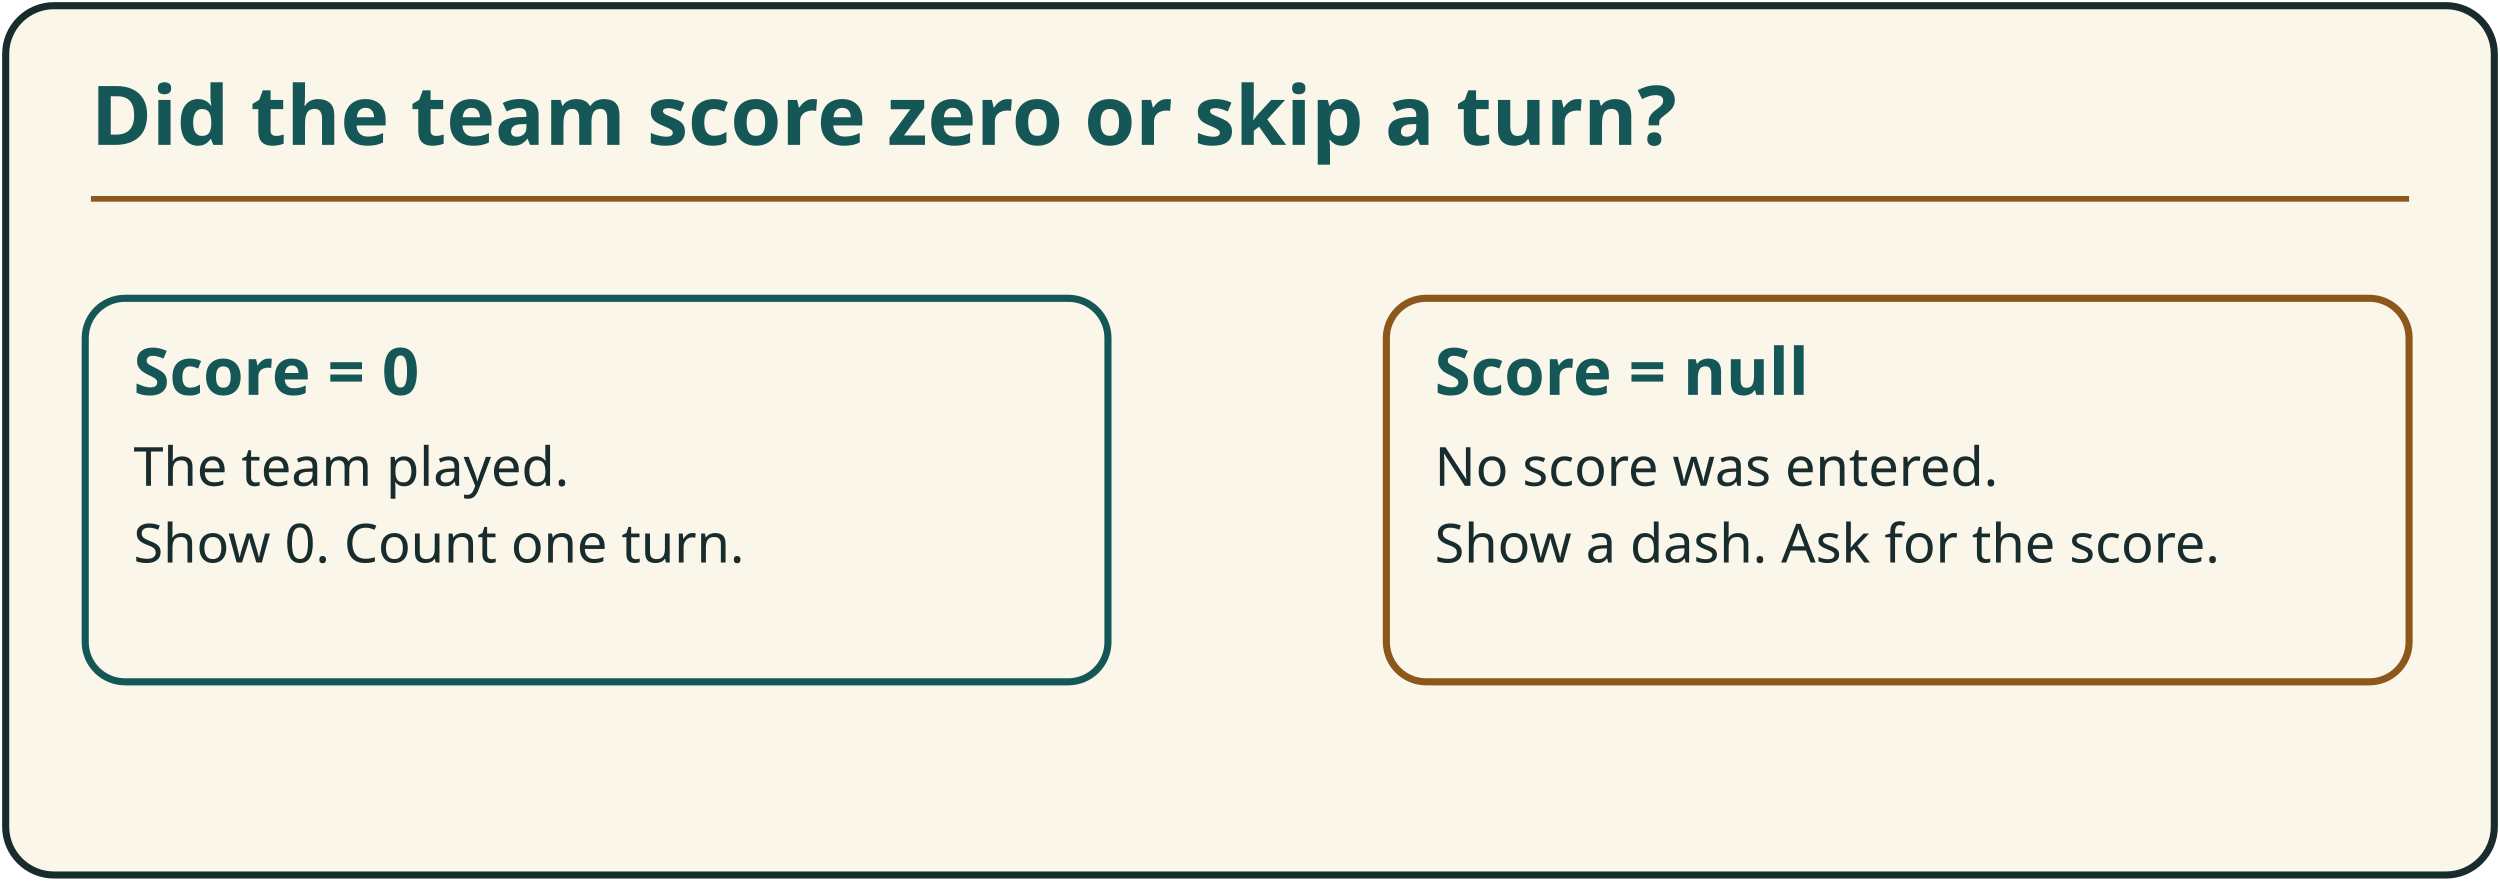
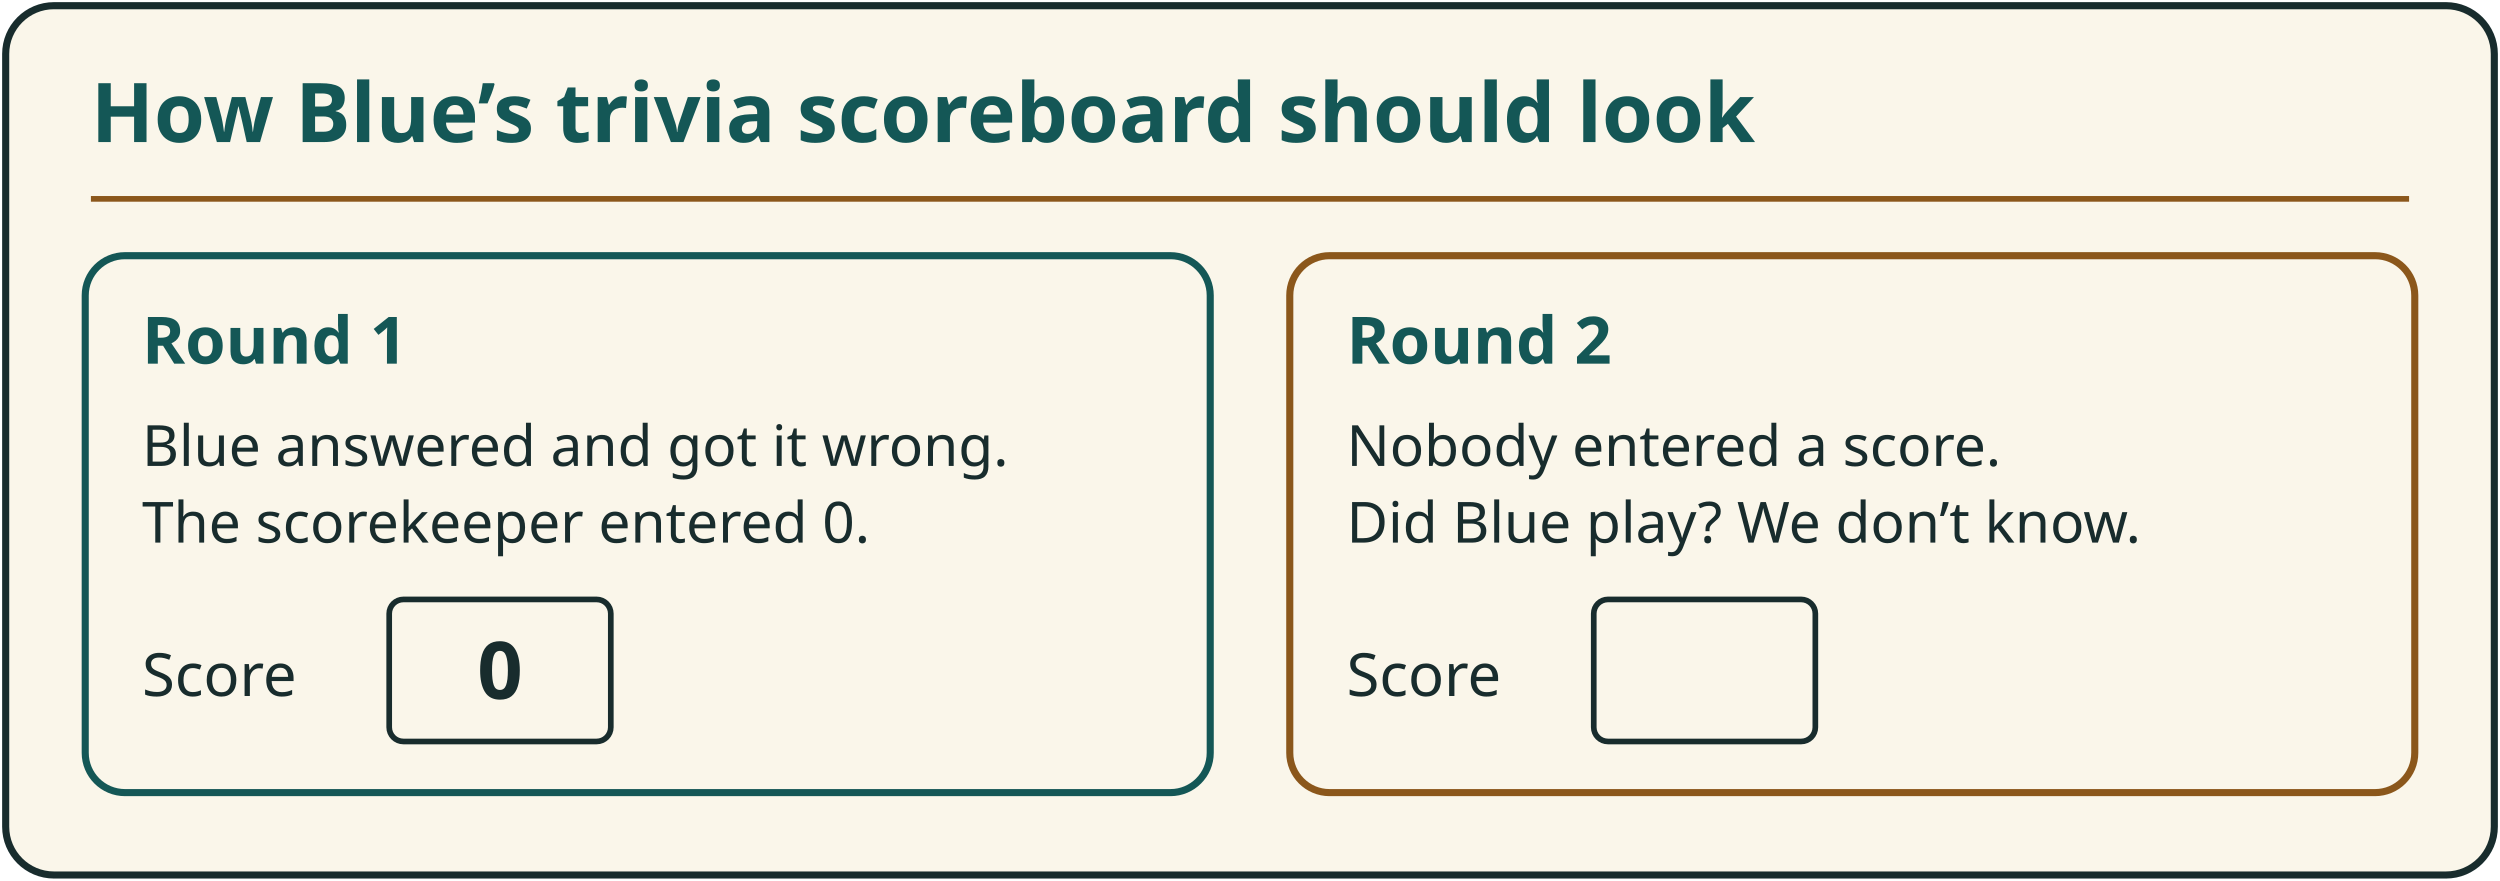
<svg xmlns="http://www.w3.org/2000/svg" viewBox="0 0 880 310" role="img" aria-labelledby="title description">
-   <defs>
-     <marker id="arrow" markerWidth="7" markerHeight="7" refX="6" refY="3.5" orient="auto">
-       <path d="M0 0 L7 3.5 L0 7 Z" fill="#182c2d" />
-     </marker>
-   </defs>
  <rect x="2" y="2" width="876" height="306" rx="17" fill="#faf6ea" stroke="#182c2d" stroke-width="2.5" />
-   <text x="32" y="51" fill="#145756" text-anchor="start" font-family="Verdana, sans-serif" font-size="29" font-weight="700">Did the team score zero or skip a turn?</text>
+   <text x="32" y="50" fill="#145756" font-family="Verdana, sans-serif" font-size="29" font-weight="700">How Blue’s trivia scoreboard should look</text>
  <path d="M32 70H848" stroke="#8b571b" stroke-width="2" />
-   <rect x="30" y="105" width="360" height="135" rx="14" fill="#faf6ea" stroke="#145756" stroke-width="2.5" />
-   <text x="47" y="139" fill="#145756" text-anchor="start" font-family="Verdana, sans-serif" font-size="23" font-weight="700">Score = 0</text>
-   <text x="47" y="171" fill="#182c2d" text-anchor="start" font-family="Verdana, sans-serif" font-size="19" font-weight="400">The team played.</text>
-   <text x="47" y="198" fill="#182c2d" text-anchor="start" font-family="Verdana, sans-serif" font-size="19" font-weight="400">Show 0. Count one turn.</text>
-   <rect x="488" y="105" width="360" height="135" rx="14" fill="#faf6ea" stroke="#8b571b" stroke-width="2.5" />
-   <text x="505" y="139" fill="#145756" text-anchor="start" font-family="Verdana, sans-serif" font-size="23" font-weight="700">Score = null</text>
-   <text x="505" y="171" fill="#182c2d" text-anchor="start" font-family="Verdana, sans-serif" font-size="19" font-weight="400">No score was entered.</text>
-   <text x="505" y="198" fill="#182c2d" text-anchor="start" font-family="Verdana, sans-serif" font-size="19" font-weight="400">Show a dash. Ask for the score.</text>
-   <path d="M397 169 L478 169" fill="none" stroke="#182c2d" stroke-width="3" opacity="0" />
+   <rect x="30" y="90" width="396" height="189" rx="14" fill="#faf6ea" stroke="#145756" stroke-width="2.5" />
+   <text x="50" y="128" fill="#145756" font-family="Verdana, sans-serif" font-size="23" font-weight="700">Round 1</text>
+   <text x="50" y="164" fill="#182c2d" font-family="Verdana, sans-serif" font-size="20">Blue answered and got it wrong.</text>
+   <text x="50" y="191" fill="#182c2d" font-family="Verdana, sans-serif" font-size="20">The scorekeeper entered 0.</text>
+   <text x="50" y="245" fill="#182c2d" font-family="Verdana, sans-serif" font-size="21">Score</text>
+   <rect x="137" y="211" width="78" height="50" rx="5" fill="#faf6ea" stroke="#182c2d" stroke-width="2" />
+   <text x="176" y="246" fill="#182c2d" text-anchor="middle" font-family="Verdana, sans-serif" font-size="28" font-weight="700">0</text>
+   <rect x="454" y="90" width="396" height="189" rx="14" fill="#faf6ea" stroke="#8b571b" stroke-width="2.5" />
+   <text x="474" y="128" fill="#145756" font-family="Verdana, sans-serif" font-size="23" font-weight="700">Round 2</text>
+   <text x="474" y="164" fill="#182c2d" font-family="Verdana, sans-serif" font-size="20">Nobody entered a score.</text>
+   <text x="474" y="191" fill="#182c2d" font-family="Verdana, sans-serif" font-size="20">Did Blue play? We don’t know.</text>
+   <text x="474" y="245" fill="#182c2d" font-family="Verdana, sans-serif" font-size="21">Score</text>
+   <rect x="561" y="211" width="78" height="50" rx="5" fill="#faf6ea" stroke="#182c2d" stroke-width="2" />
</svg>
